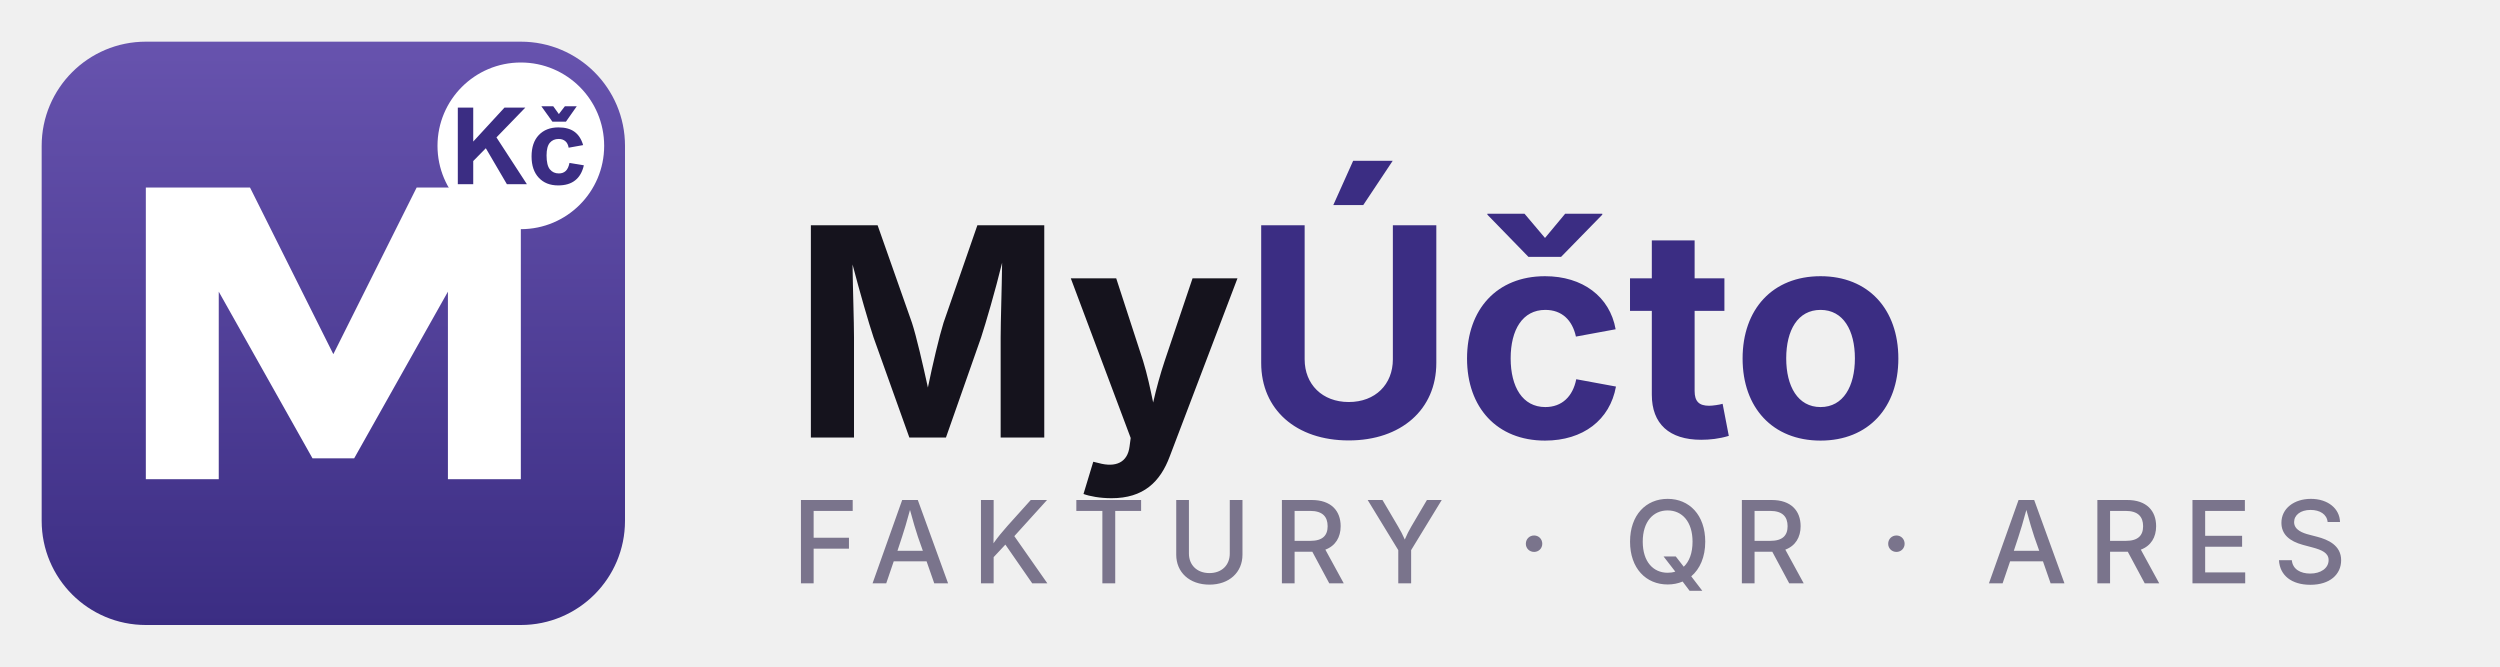
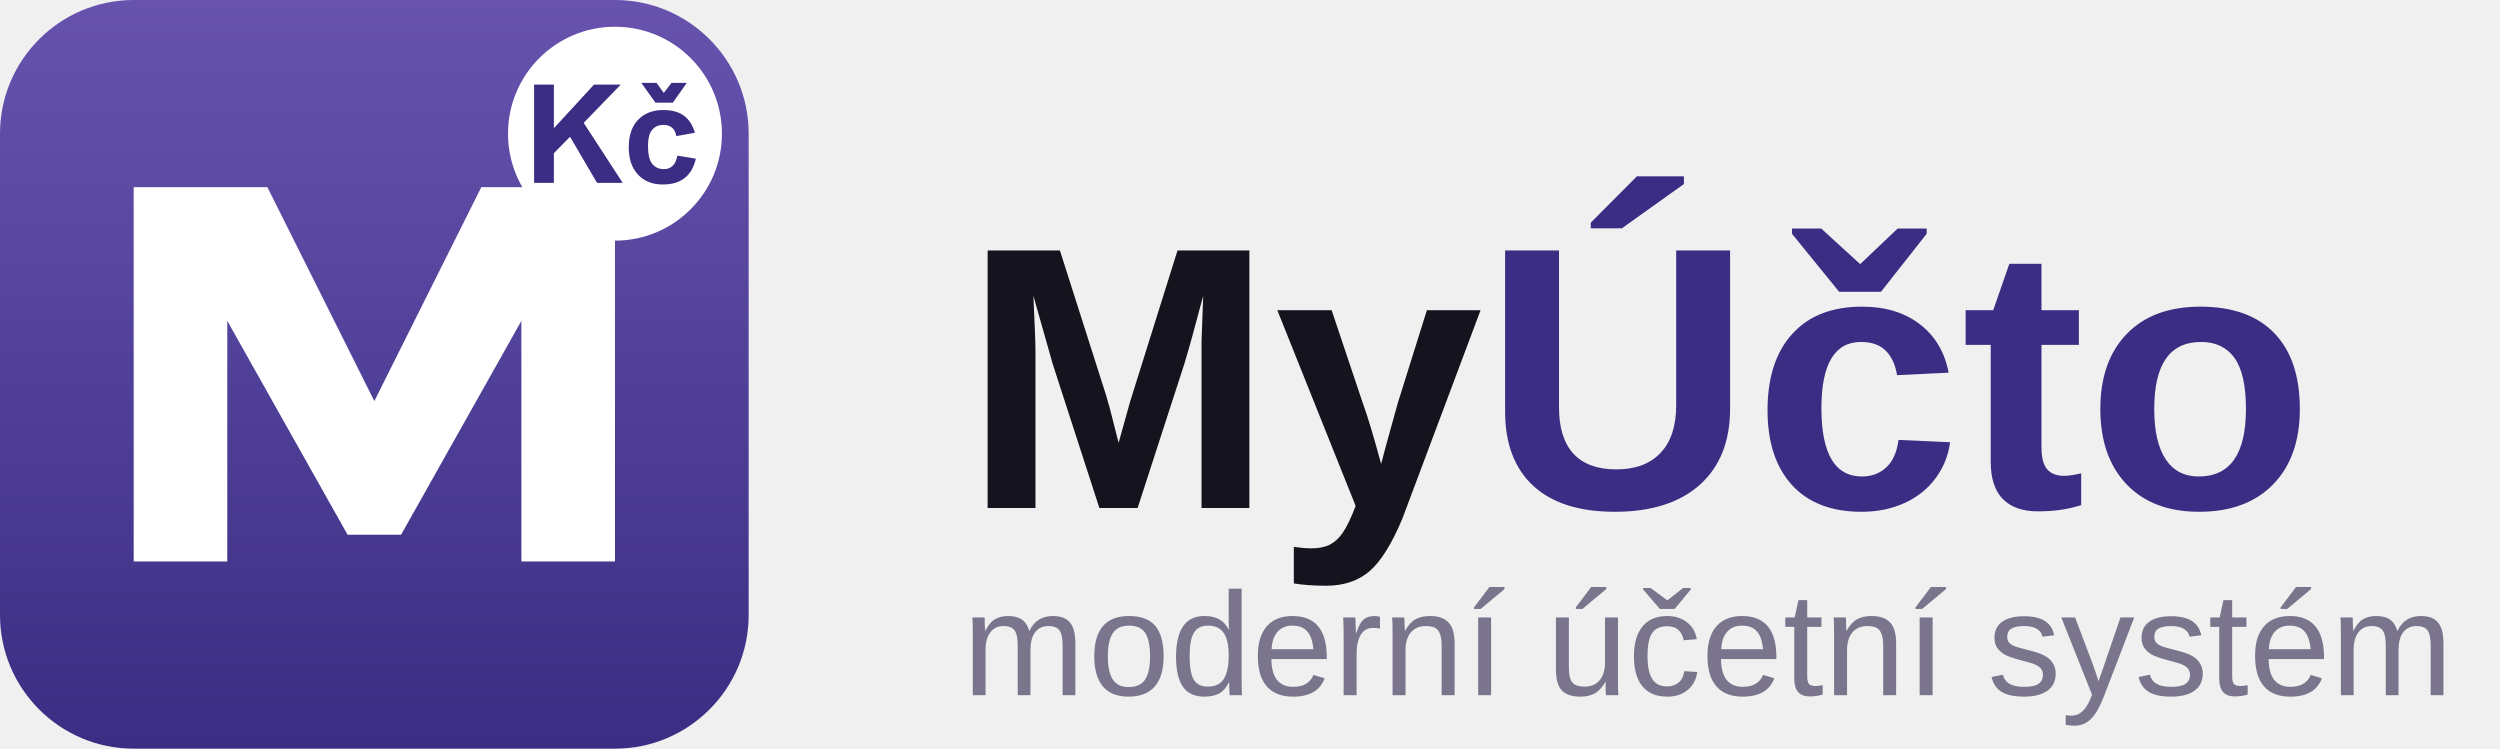
- <svg xmlns="http://www.w3.org/2000/svg" viewBox="0 0 240 64" role="img" aria-label="MyÚčto.cz">
+ <svg xmlns="http://www.w3.org/2000/svg" width="100%" height="100%" viewBox="0 0 187 56" version="1.1" xml:space="preserve" style="fill-rule:evenodd;clip-rule:evenodd;stroke-linejoin:round;stroke-miterlimit:2;">
+   <path d="M56,10l0,36c0,5.519 -4.481,10 -10,10l-36,0c-5.519,0 -10,-4.481 -10,-10l0,-36c0,-5.519 4.481,-10 10,-10l36,0c5.519,0 10,4.481 10,10Z" style="fill:url(#_Linear1);" />
+   <path d="M10,42l0,-28l10,0l8,16l8,-16l10,0l0,28l-7,0l0,-18l-9,16l-4,0l-9,-16l0,18l-7,0Z" style="fill:#fff;fill-rule:nonzero;" />
+   <circle cx="46" cy="10" r="8" style="fill:#fff;" />
+   <path d="M39.95,13.68l0,-7.35l1.48,0l0,3.26l3,-3.26l2,0l-2.77,2.86l2.92,4.49l-1.92,0l-2.02,-3.45l-1.21,1.23l0,2.22l-1.48,0Zm12.03,-3.75l-1.39,0.25c-0.047,-0.28 -0.153,-0.49 -0.32,-0.63c-0.167,-0.14 -0.38,-0.21 -0.64,-0.21c-0.353,0 -0.633,0.12 -0.84,0.36c-0.213,0.247 -0.32,0.653 -0.32,1.22c0,0.633 0.107,1.08 0.32,1.34c0.213,0.26 0.5,0.39 0.86,0.39c0.267,0 0.483,-0.077 0.65,-0.23c0.173,-0.153 0.297,-0.413 0.37,-0.78l1.38,0.23c-0.147,0.64 -0.423,1.12 -0.83,1.44c-0.407,0.327 -0.953,0.49 -1.64,0.49c-0.78,0 -1.4,-0.247 -1.86,-0.74c-0.46,-0.493 -0.69,-1.173 -0.69,-2.04c0,-0.88 0.23,-1.563 0.69,-2.05c0.467,-0.493 1.097,-0.74 1.89,-0.74c0.647,0 1.16,0.14 1.54,0.42c0.387,0.28 0.663,0.707 0.83,1.28Zm-4.01,-3.73l1.14,0l0.54,0.75l0.58,-0.75l1.14,0l-1.04,1.48l-1.3,0l-1.06,-1.48Z" style="fill:#3b2d83;fill-rule:nonzero;" />
+   <g transform="matrix(1,0,0,1,72,38)">
+     <text x="0px" y="0px" style="font-family:'Arial-BoldMT', 'Arial', sans-serif;font-weight:700;font-size:28px;fill:#15131d;">My</text>
+     <text x="38.896px" y="0px" style="font-family:'Arial-BoldMT', 'Arial', sans-serif;font-weight:700;font-size:28px;fill:#3b2d83;">Účto</text>
+   </g>
+   <g transform="matrix(11,0,0,11,187.6676,52)" />
+   <text x="72px" y="52px" style="font-family:'ArialMT', 'Arial', sans-serif;font-size:11px;fill:#7a748c;">m<tspan x="81.383px 87.721px 94.058px 100.396px 104.279px 110.617px 113.893px 117.169px 123.507px 129.227px 135.565px 138.841px 145.178px 148.455px 151.731px 157.451px 163.171px 168.891px 172.167px 178.504px " y="52px 52px 52px 52px 52px 52px 52px 52px 52px 52px 52px 52px 52px 52px 52px 52px 52px 52px 52px 52px ">oderní účetní systém</tspan>
+   </text>
  <defs>
-     <linearGradient id="mi-bg2" x1="0" y1="0" x2="0" y2="1">
-       <stop offset="0" stop-color="#6753AE" />
-       <stop offset="1" stop-color="#3B2D83" />
+     <linearGradient id="_Linear1" x1="0" y1="0" x2="1" y2="0" gradientUnits="userSpaceOnUse" gradientTransform="matrix(0,56,-56,0,0,0)">
+       <stop offset="0" style="stop-color:#6753ae;stop-opacity:1" />
+       <stop offset="1" style="stop-color:#3b2d83;stop-opacity:1" />
    </linearGradient>
  </defs>
-   <rect x="4" y="4" width="56" height="56" rx="10" fill="url(#mi-bg2)" />
-   <path d="M14 46 V18 L24 18 L32 34 L40 18 L50 18 V46 H43 V28 L34 44 L30 44 L21 28 V46 Z" fill="#FFFFFF" />
-   <circle cx="50" cy="14" r="8" fill="#FFFFFF" />
-   <path d="M43.95 17.68V10.33H45.43V13.59L48.43 10.33H50.43L47.66 13.19L50.58 17.68H48.66L46.64 14.23L45.43 15.46V17.68ZM55.98 13.93 54.59 14.18Q54.52 13.76 54.27 13.55Q54.02 13.34 53.63 13.34Q53.1 13.34 52.79 13.7Q52.47 14.07 52.47 14.92Q52.47 15.87 52.79 16.26Q53.11 16.65 53.65 16.65Q54.05 16.65 54.3 16.42Q54.56 16.19 54.67 15.64L56.05 15.87Q55.83 16.83 55.22 17.31Q54.61 17.8 53.58 17.8Q52.41 17.8 51.72 17.06Q51.03 16.32 51.03 15.02Q51.03 13.7 51.72 12.97Q52.42 12.23 53.61 12.23Q54.58 12.23 55.15 12.65Q55.73 13.07 55.98 13.93ZM51.97 10.2H53.11L53.65 10.95L54.23 10.2H55.37L54.33 11.68H53.03Z" fill="#3B2D83" />
-   <text x="76" y="42" font-family="Inter, system-ui, sans-serif" font-weight="700" font-size="28" fill="#15131D">My<tspan fill="#3B2D83">Účto</tspan>
-   </text>
-   <text x="76" y="56" font-family="Inter, system-ui, sans-serif" font-weight="500" font-size="11" fill="#7A748C" letter-spacing="2">FAKTURY · QR · ARES</text>
</svg>
